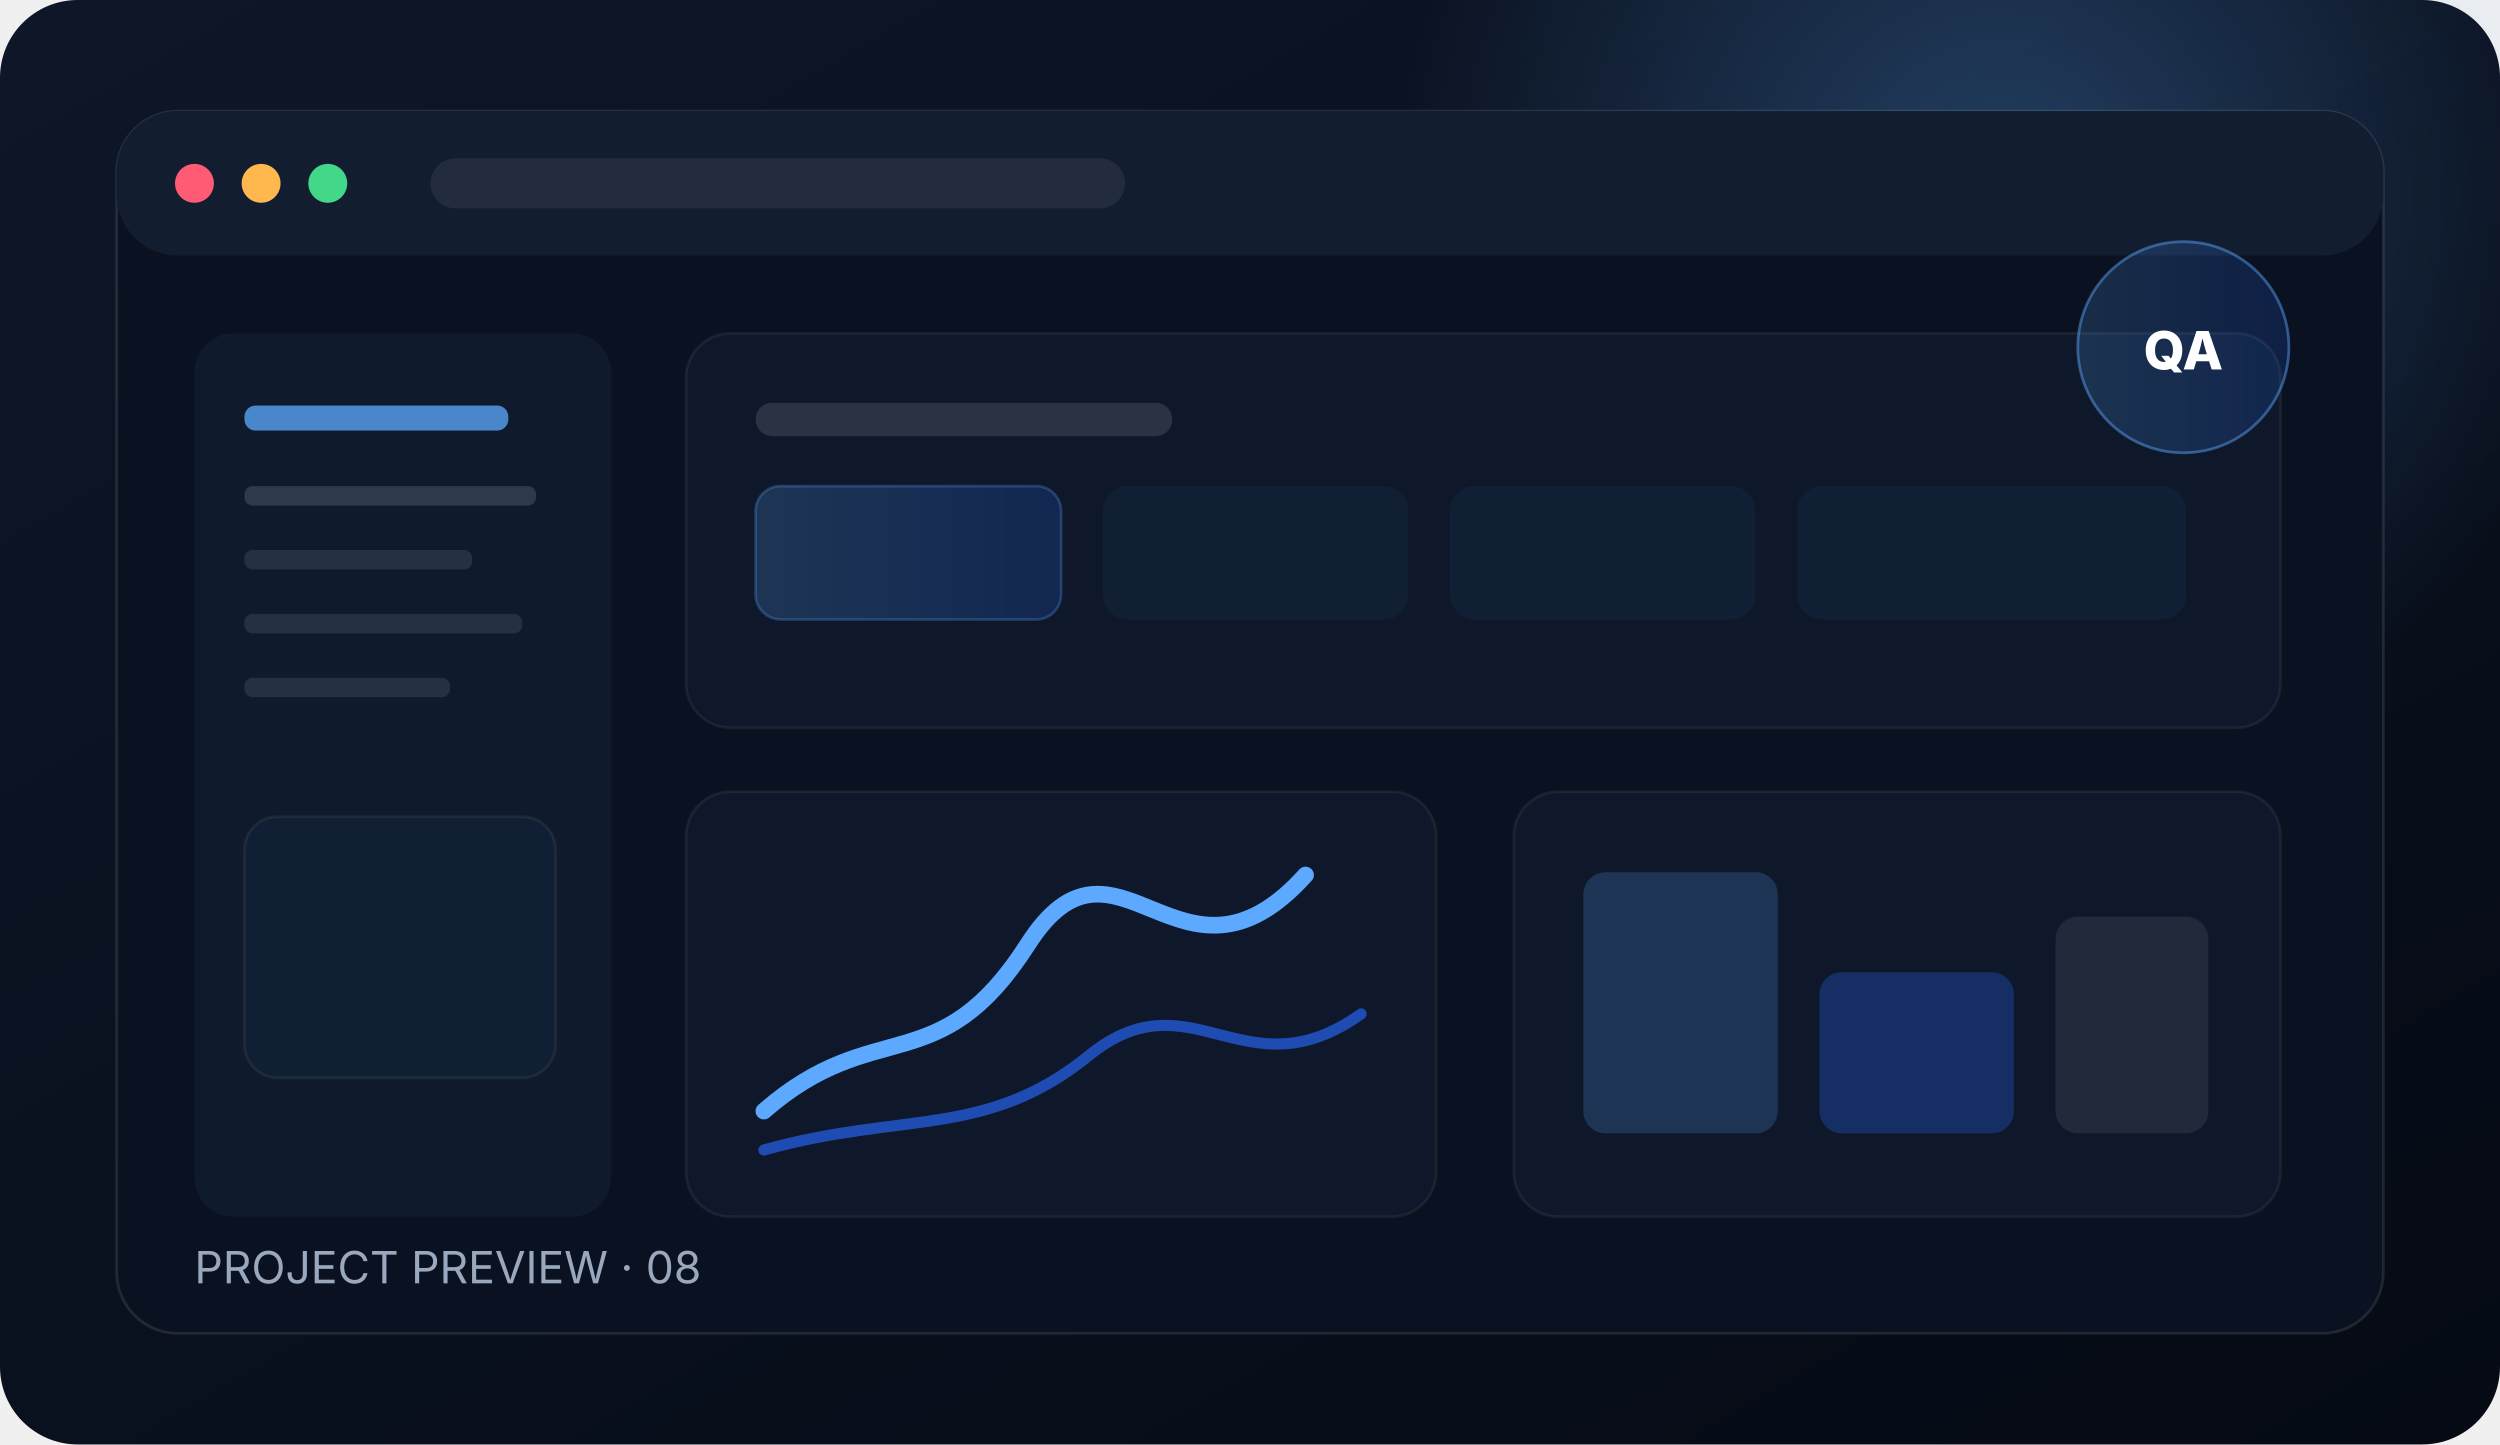
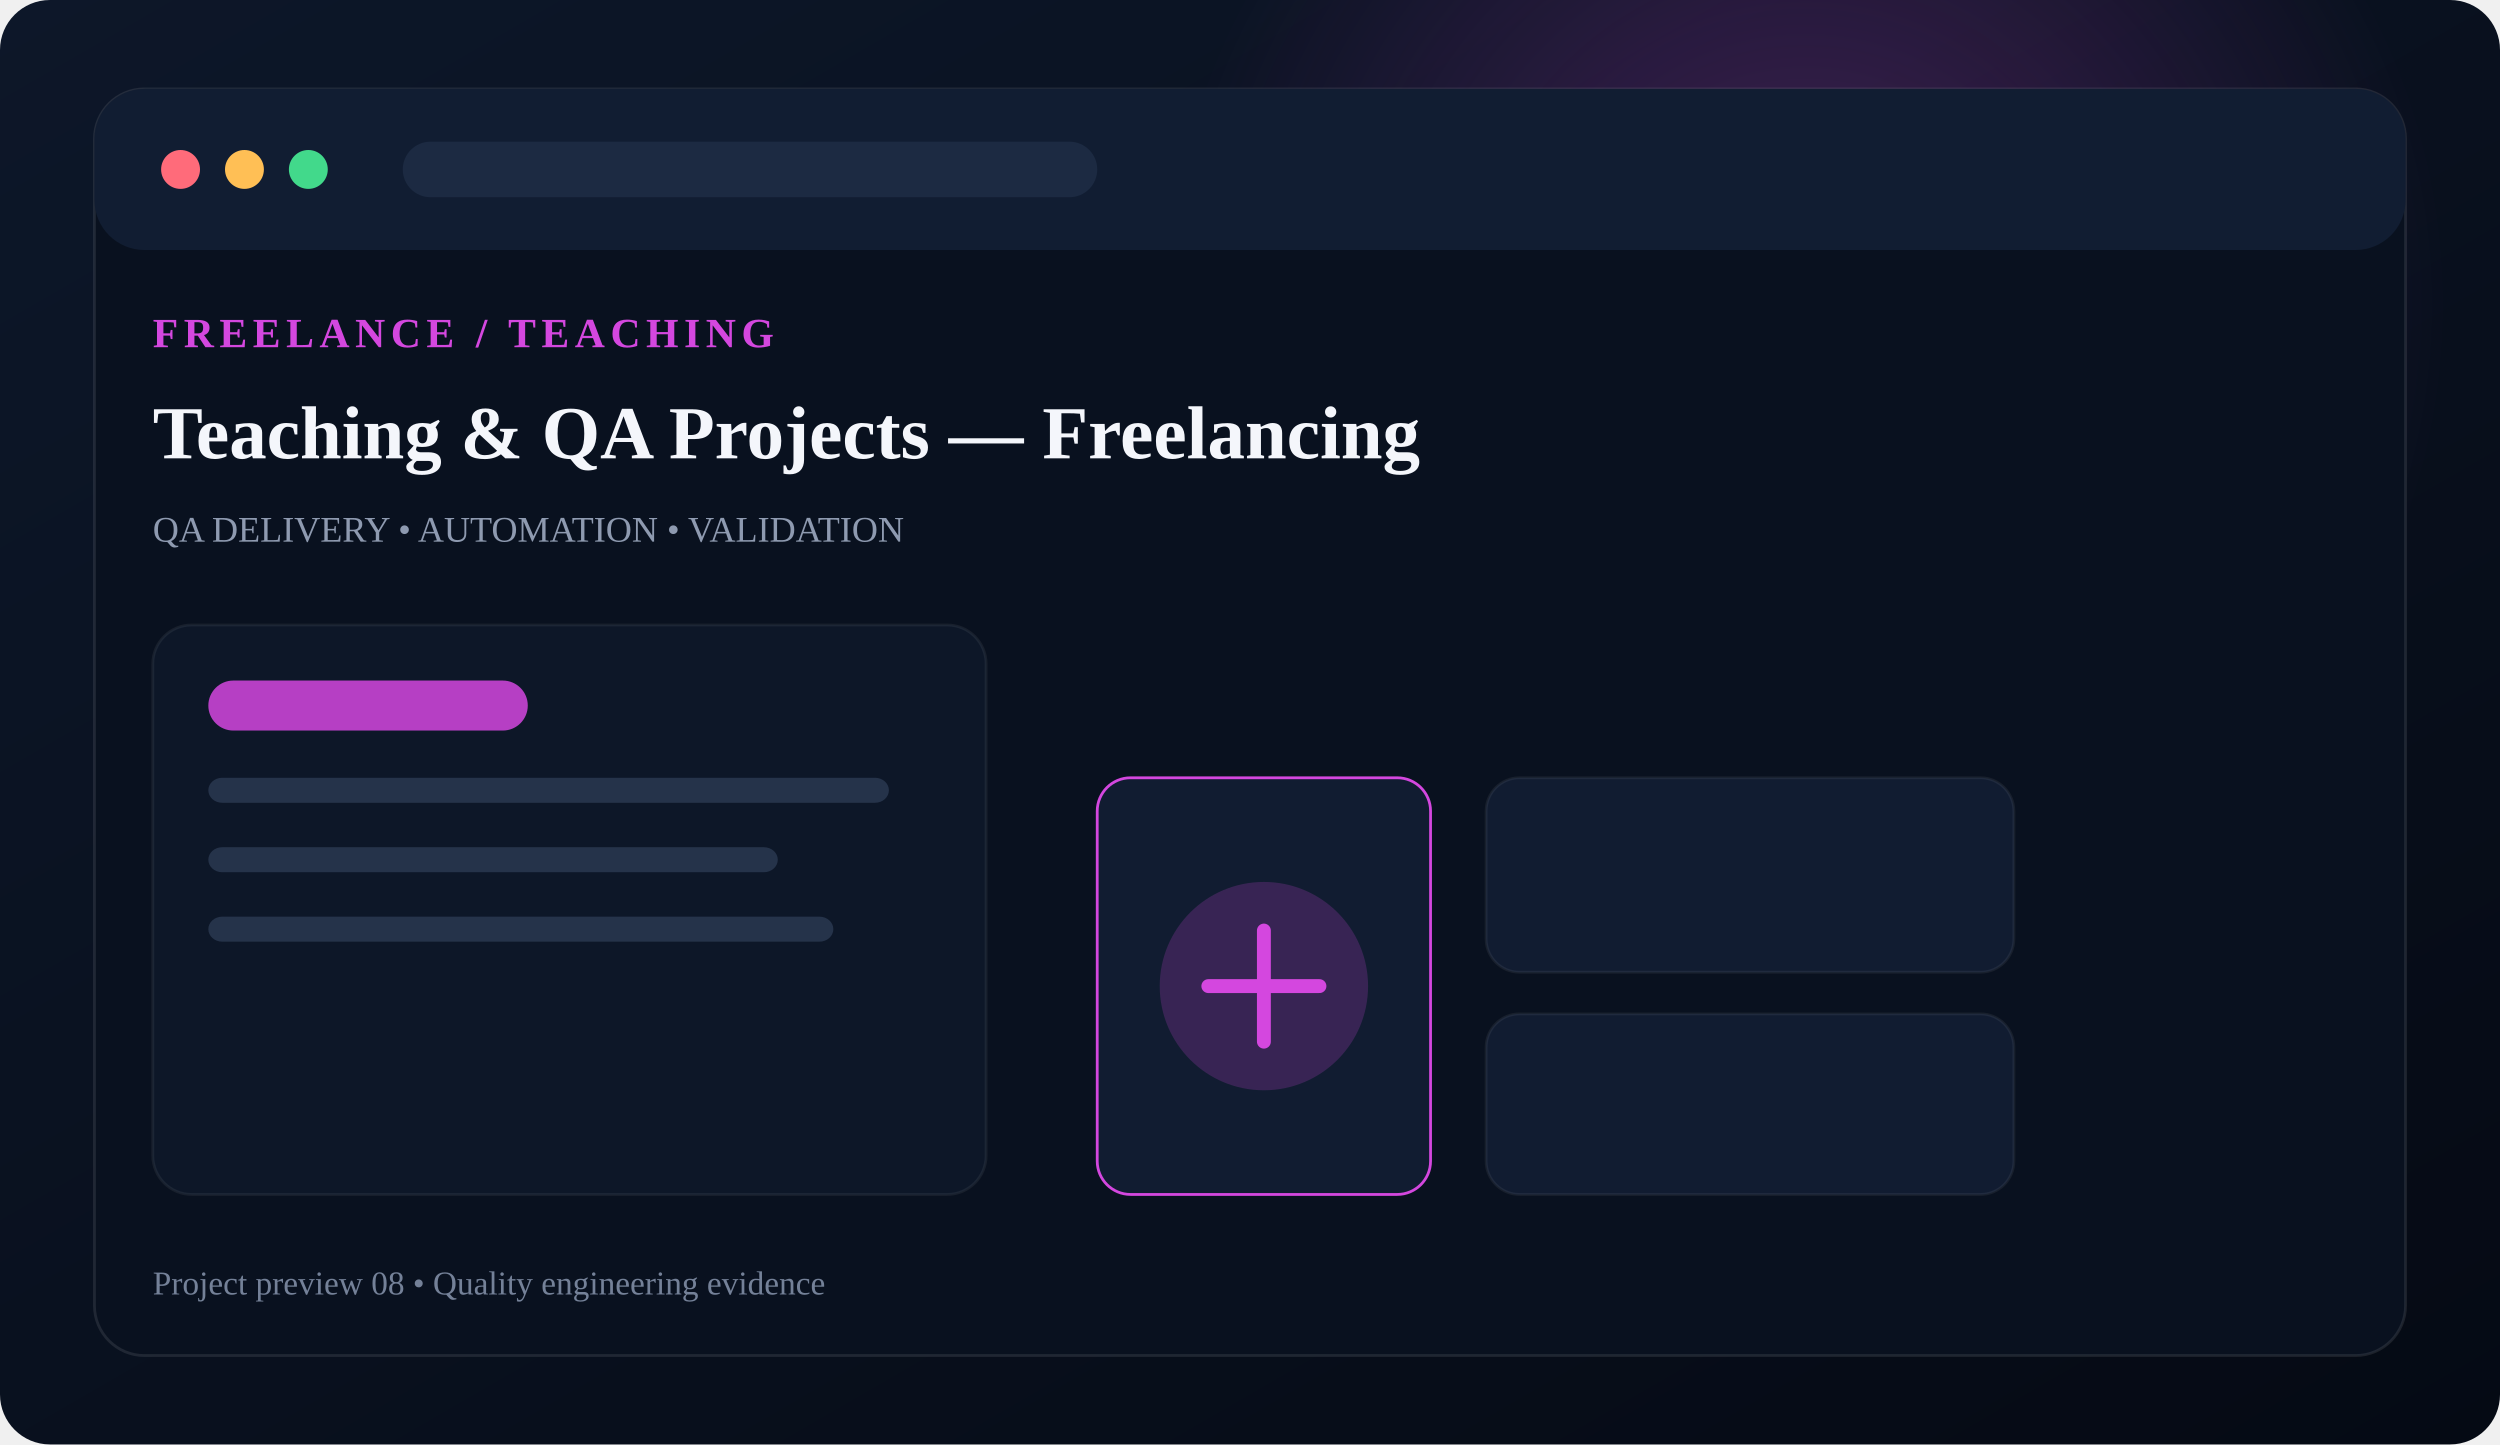
<svg xmlns="http://www.w3.org/2000/svg" viewBox="0 0 900 520">
  <defs>
    <linearGradient id="bg" x1="0" y1="0" x2="1" y2="1">
-       <stop offset="0" stop-color="#0e1728" />
+       <stop offset="0" stop-color="#0d1729" />
      <stop offset="1" stop-color="#050a14" />
    </linearGradient>
-     <linearGradient id="accent" x1="0" y1="0" x2="1" y2="0">
-       <stop offset="0" stop-color="#5da9ff" />
-       <stop offset="1" stop-color="#2563eb" />
-     </linearGradient>
-     <radialGradient id="glow">
-       <stop offset="0" stop-color="#5da9ff" stop-opacity=".30" />
-       <stop offset="1" stop-color="#5da9ff" stop-opacity="0" />
+     <radialGradient id="g">
+       <stop offset="0" stop-color="#d447df" stop-opacity=".28" />
+       <stop offset="1" stop-color="#d447df" stop-opacity="0" />
    </radialGradient>
-     <filter id="shadow">
-       <feDropShadow dx="0" dy="18" stdDeviation="20" flood-color="#000" flood-opacity=".45" />
-     </filter>
  </defs>
-   <rect width="900" height="520" rx="28" fill="url(#bg)" />
-   <circle cx="720" cy="70" r="220" fill="url(#glow)" />
-   <rect x="42" y="40" width="816" height="440" rx="22" fill="#0a1120" stroke="#ffffff" stroke-opacity=".10" />
-   <rect x="42" y="40" width="816" height="52" rx="22" fill="#121d30" />
-   <circle cx="70" cy="66" r="7" fill="#ff5b74" />
-   <circle cx="94" cy="66" r="7" fill="#ffb84d" />
-   <circle cx="118" cy="66" r="7" fill="#43d78a" />
-   <rect x="155" y="57" width="250" height="18" rx="9" fill="#ffffff" fill-opacity=".07" />
-   <rect x="70" y="120" width="150" height="318" rx="14" fill="#0f1a2c" />
-   <rect x="88" y="146" width="95" height="9" rx="4" fill="#5da9ff" fill-opacity=".75" />
-   <rect x="88" y="175" width="105" height="7" rx="3" fill="#ffffff" fill-opacity=".14" />
-   <rect x="88" y="198" width="82" height="7" rx="3" fill="#ffffff" fill-opacity=".10" />
-   <rect x="88" y="221" width="100" height="7" rx="3" fill="#ffffff" fill-opacity=".10" />
-   <rect x="88" y="244" width="74" height="7" rx="3" fill="#ffffff" fill-opacity=".10" />
-   <rect x="88" y="294" width="112" height="94" rx="12" fill="#111f34" stroke="#ffffff" stroke-opacity=".06" />
-   <rect x="247" y="120" width="574" height="142" rx="16" fill="#0e182a" stroke="#ffffff" stroke-opacity=".06" />
-   <rect x="272" y="145" width="150" height="12" rx="6" fill="#ffffff" fill-opacity=".12" />
-   <rect x="272" y="175" width="110" height="48" rx="9" fill="url(#accent)" fill-opacity=".20" stroke="#5da9ff" stroke-opacity=".25" />
-   <rect x="397" y="175" width="110" height="48" rx="9" fill="#111f34" />
-   <rect x="522" y="175" width="110" height="48" rx="9" fill="#111f34" />
-   <rect x="647" y="175" width="140" height="48" rx="9" fill="#111f34" />
-   <rect x="247" y="285" width="270" height="153" rx="16" fill="#0e182a" stroke="#ffffff" stroke-opacity=".06" />
-   <path d="M275 400 C315 365 338 390 370 340 S425 365 470 315" fill="none" stroke="#5da9ff" stroke-width="6" stroke-linecap="round" />
-   <path d="M275 414 C325 400 355 410 392 380 S448 395 490 365" fill="none" stroke="#2563eb" stroke-opacity=".7" stroke-width="4" stroke-linecap="round" />
-   <rect x="545" y="285" width="276" height="153" rx="16" fill="#0e182a" stroke="#ffffff" stroke-opacity=".06" />
-   <rect x="570" y="314" width="70" height="94" rx="8" fill="#5da9ff" fill-opacity=".20" />
-   <rect x="655" y="350" width="70" height="58" rx="8" fill="#2563eb" fill-opacity=".30" />
-   <rect x="740" y="330" width="55" height="78" rx="8" fill="#ffffff" fill-opacity=".08" />
-   <circle cx="786" cy="125" r="38" fill="url(#accent)" fill-opacity=".18" stroke="#5da9ff" stroke-opacity=".45" />
-   <text x="786" y="133" text-anchor="middle" font-family="Inter,Arial,sans-serif" font-size="19" font-weight="800" fill="#fff">QA</text>
-   <text x="70" y="462" font-family="Inter,Arial,sans-serif" font-size="16" fill="#9aa8bd">PROJECT PREVIEW · 08</text>
+   <rect width="900" height="520" rx="18" fill="url(#bg)" />
+   <circle cx="650" cy="110" r="230" fill="url(#g)" />
+   <rect x="34" y="32" width="832" height="456" rx="18" fill="#09111f" stroke="#ffffff18" />
+   <rect x="34" y="32" width="832" height="58" rx="18" fill="#111d32" />
+   <circle cx="65" cy="61" r="7" fill="#ff6b7a" />
+   <circle cx="88" cy="61" r="7" fill="#ffbf55" />
+   <circle cx="111" cy="61" r="7" fill="#42d98b" />
+   <rect x="145" y="51" width="250" height="20" rx="10" fill="#1c2a42" />
+   <text x="55" y="125" fill="#d447df" font-size="15" font-weight="800" letter-spacing="2">FREELANCE / TEACHING</text>
+   <text x="55" y="165" fill="#f4f6fb" font-size="27" font-weight="800">Teaching &amp; QA Projects — Freelancing</text>
+   <text x="55" y="195" fill="#8e9ab0" font-size="13">QA DELIVERY • AUTOMATION • VALIDATION</text>
+   <rect x="55" y="225" width="300" height="205" rx="14" fill="#0d1728" stroke="#ffffff10" />
+   <rect x="75" y="245" width="115" height="18" rx="9" fill="#d447df" opacity=".85" />
+   <rect x="75" y="280" width="245" height="9" rx="5" fill="#25334a" />
+   <rect x="75" y="305" width="205" height="9" rx="5" fill="#25334a" />
+   <rect x="75" y="330" width="225" height="9" rx="5" fill="#25334a" />
+   <rect x="395" y="280" width="120" height="150" rx="12" fill="#111c31" stroke="#d447df" />
+   <rect x="535" y="280" width="190" height="70" rx="12" fill="#111c31" stroke="#ffffff10" />
+   <rect x="535" y="365" width="190" height="65" rx="12" fill="#111c31" stroke="#ffffff10" />
+   <circle cx="455" cy="355" r="36" fill="#d447df" opacity=".2" stroke="#d447df" stroke-width="3" />
+   <path d="M435 355h40M455 335v40" stroke="#d447df" stroke-width="5" stroke-linecap="round" />
+   <text x="55" y="466" fill="#748198" font-size="12">Project preview 08 • Quality engineering evidence</text>
</svg>
